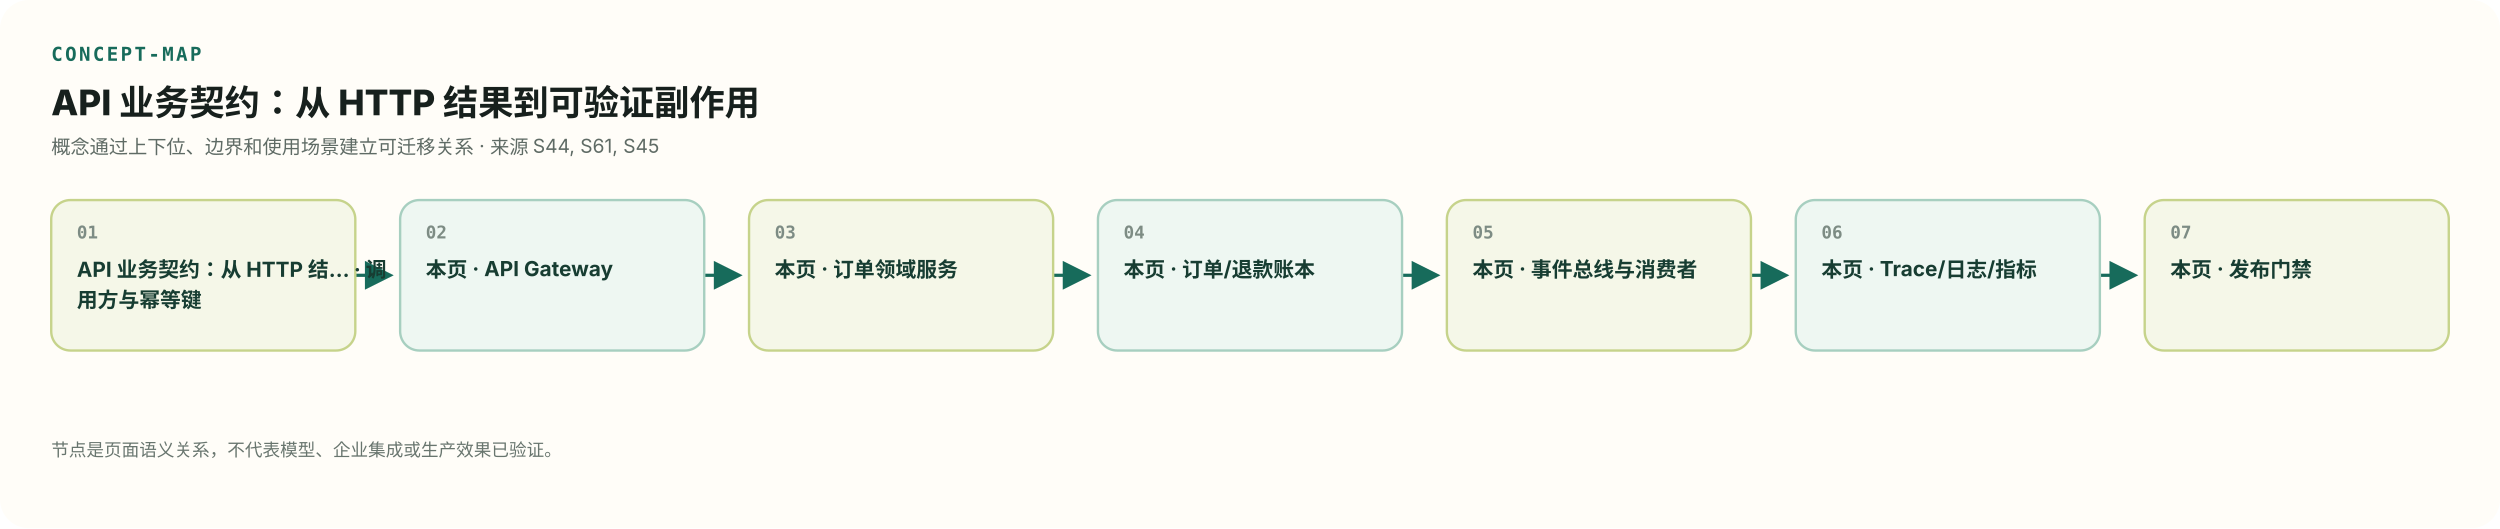
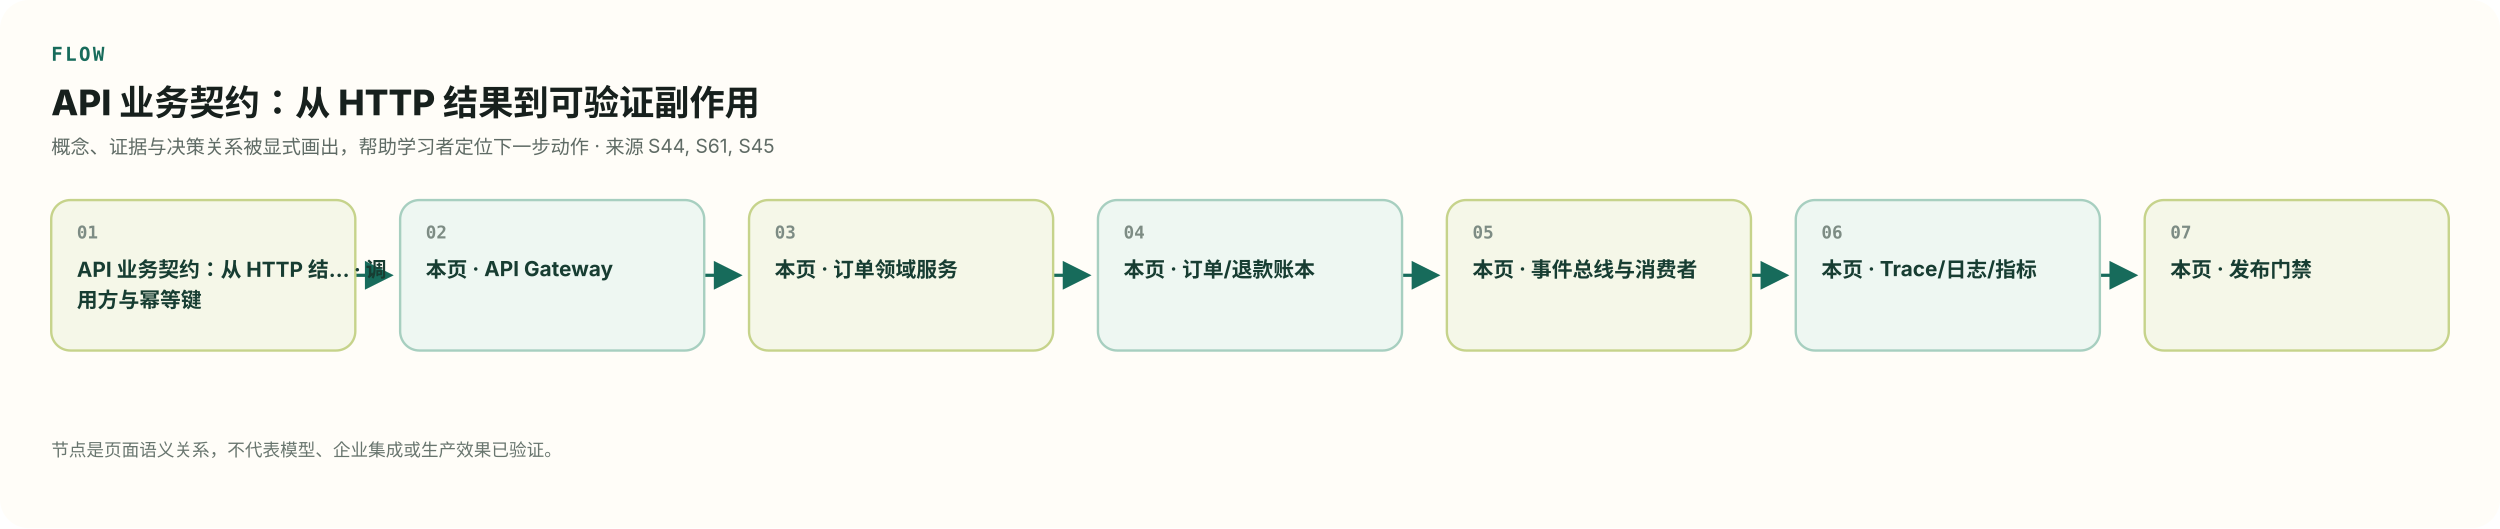
<svg xmlns="http://www.w3.org/2000/svg" role="img" aria-labelledby="title desc" viewBox="0 0 1562 330" width="1562" height="330">
  <defs>
    <marker id="arrow" markerWidth="9" markerHeight="9" refX="7" refY="4.5" orient="auto">
      <path d="M0,0 L9,4.5 L0,9 z" fill="#176b5b" />
    </marker>
  </defs>
  <style>
    .canvas{fill:#fffdf8}.eyebrow{font:700 12px ui-monospace,monospace;letter-spacing:.12em;fill:#176b5b}.title{font:800 22px -apple-system,BlinkMacSystemFont,"PingFang SC",sans-serif;fill:#17201d}.subtitle{font:400 12px -apple-system,BlinkMacSystemFont,"PingFang SC",sans-serif;fill:#5f6b65}.node rect{fill:#eef7f2;stroke:#a7cfc0;stroke-width:1.5}.node:nth-of-type(odd) rect{fill:#f5f7e8;stroke:#c6d38b}.node-index{font:700 11px ui-monospace,monospace;fill:#7d8c84}.node-label{font:700 13px -apple-system,BlinkMacSystemFont,"PingFang SC",sans-serif;fill:#173d32}.arrow{stroke:#176b5b;stroke-width:2;fill:none}.source{font:400 11px ui-monospace,monospace;fill:#68756e}
  </style>
  <rect class="canvas" width="100%" height="100%" rx="18" />
-   <text x="32" y="38" class="eyebrow">CONCEPT-MAP</text>
+   <text x="32" y="38" class="eyebrow">FLOW</text>
  <text x="32" y="72" class="title">API 业务契约：从 HTTP 结果到可验证副作用</text>
-   <text x="32" y="96" class="subtitle">概念通过上下位、边界和使用场景建立可迁移关系 · 来源 S44, S61, S45</text>
+   <text x="32" y="96" class="subtitle">概念、证据与决策关系被显式画出，帮助学习者定位下一步动作 · 来源 S44, S61, S45</text>
  <path d="M 222 172 L 242 172" class="arrow" marker-end="url(#arrow)" />
  <path d="M 440 172 L 460 172" class="arrow" marker-end="url(#arrow)" />
  <path d="M 658 172 L 678 172" class="arrow" marker-end="url(#arrow)" />
  <path d="M 876 172 L 896 172" class="arrow" marker-end="url(#arrow)" />
  <path d="M 1094 172 L 1114 172" class="arrow" marker-end="url(#arrow)" />
  <path d="M 1312 172 L 1332 172" class="arrow" marker-end="url(#arrow)" />
  <g class="node">
    <rect x="32" y="125" width="190" height="94" rx="12" />
    <text x="48" y="149" class="node-index">01</text>
    <text x="48" y="173" class="node-label">API 业务契约：从 HTTP 结… · 调</text>
    <text x="48" y="192" class="node-label">用方与幂等键</text>
  </g>
  <g class="node">
    <rect x="250" y="125" width="190" height="94" rx="12" />
    <text x="266" y="149" class="node-index">02</text>
    <text x="266" y="173" class="node-label">本页 · API Gateway</text>
  </g>
  <g class="node">
    <rect x="468" y="125" width="190" height="94" rx="12" />
    <text x="484" y="149" class="node-index">03</text>
    <text x="484" y="173" class="node-label">本页 · 订单领域服务</text>
  </g>
  <g class="node">
    <rect x="686" y="125" width="190" height="94" rx="12" />
    <text x="702" y="149" class="node-index">04</text>
    <text x="702" y="173" class="node-label">本页 · 订单/退款账本</text>
  </g>
  <g class="node">
    <rect x="904" y="125" width="190" height="94" rx="12" />
    <text x="920" y="149" class="node-index">05</text>
    <text x="920" y="173" class="node-label">本页 · 事件总线与消费者</text>
  </g>
  <g class="node">
    <rect x="1122" y="125" width="190" height="94" rx="12" />
    <text x="1138" y="149" class="node-index">06</text>
    <text x="1138" y="173" class="node-label">本页 · Trace/日志/指标</text>
  </g>
  <g class="node">
    <rect x="1340" y="125" width="190" height="94" rx="12" />
    <text x="1356" y="149" class="node-index">07</text>
    <text x="1356" y="173" class="node-label">本页 · 发布门禁</text>
  </g>
  <text x="32" y="285" class="source">节点是页面语义关系，不代表模型、企业集成或生产效果已验证。</text>
</svg>
